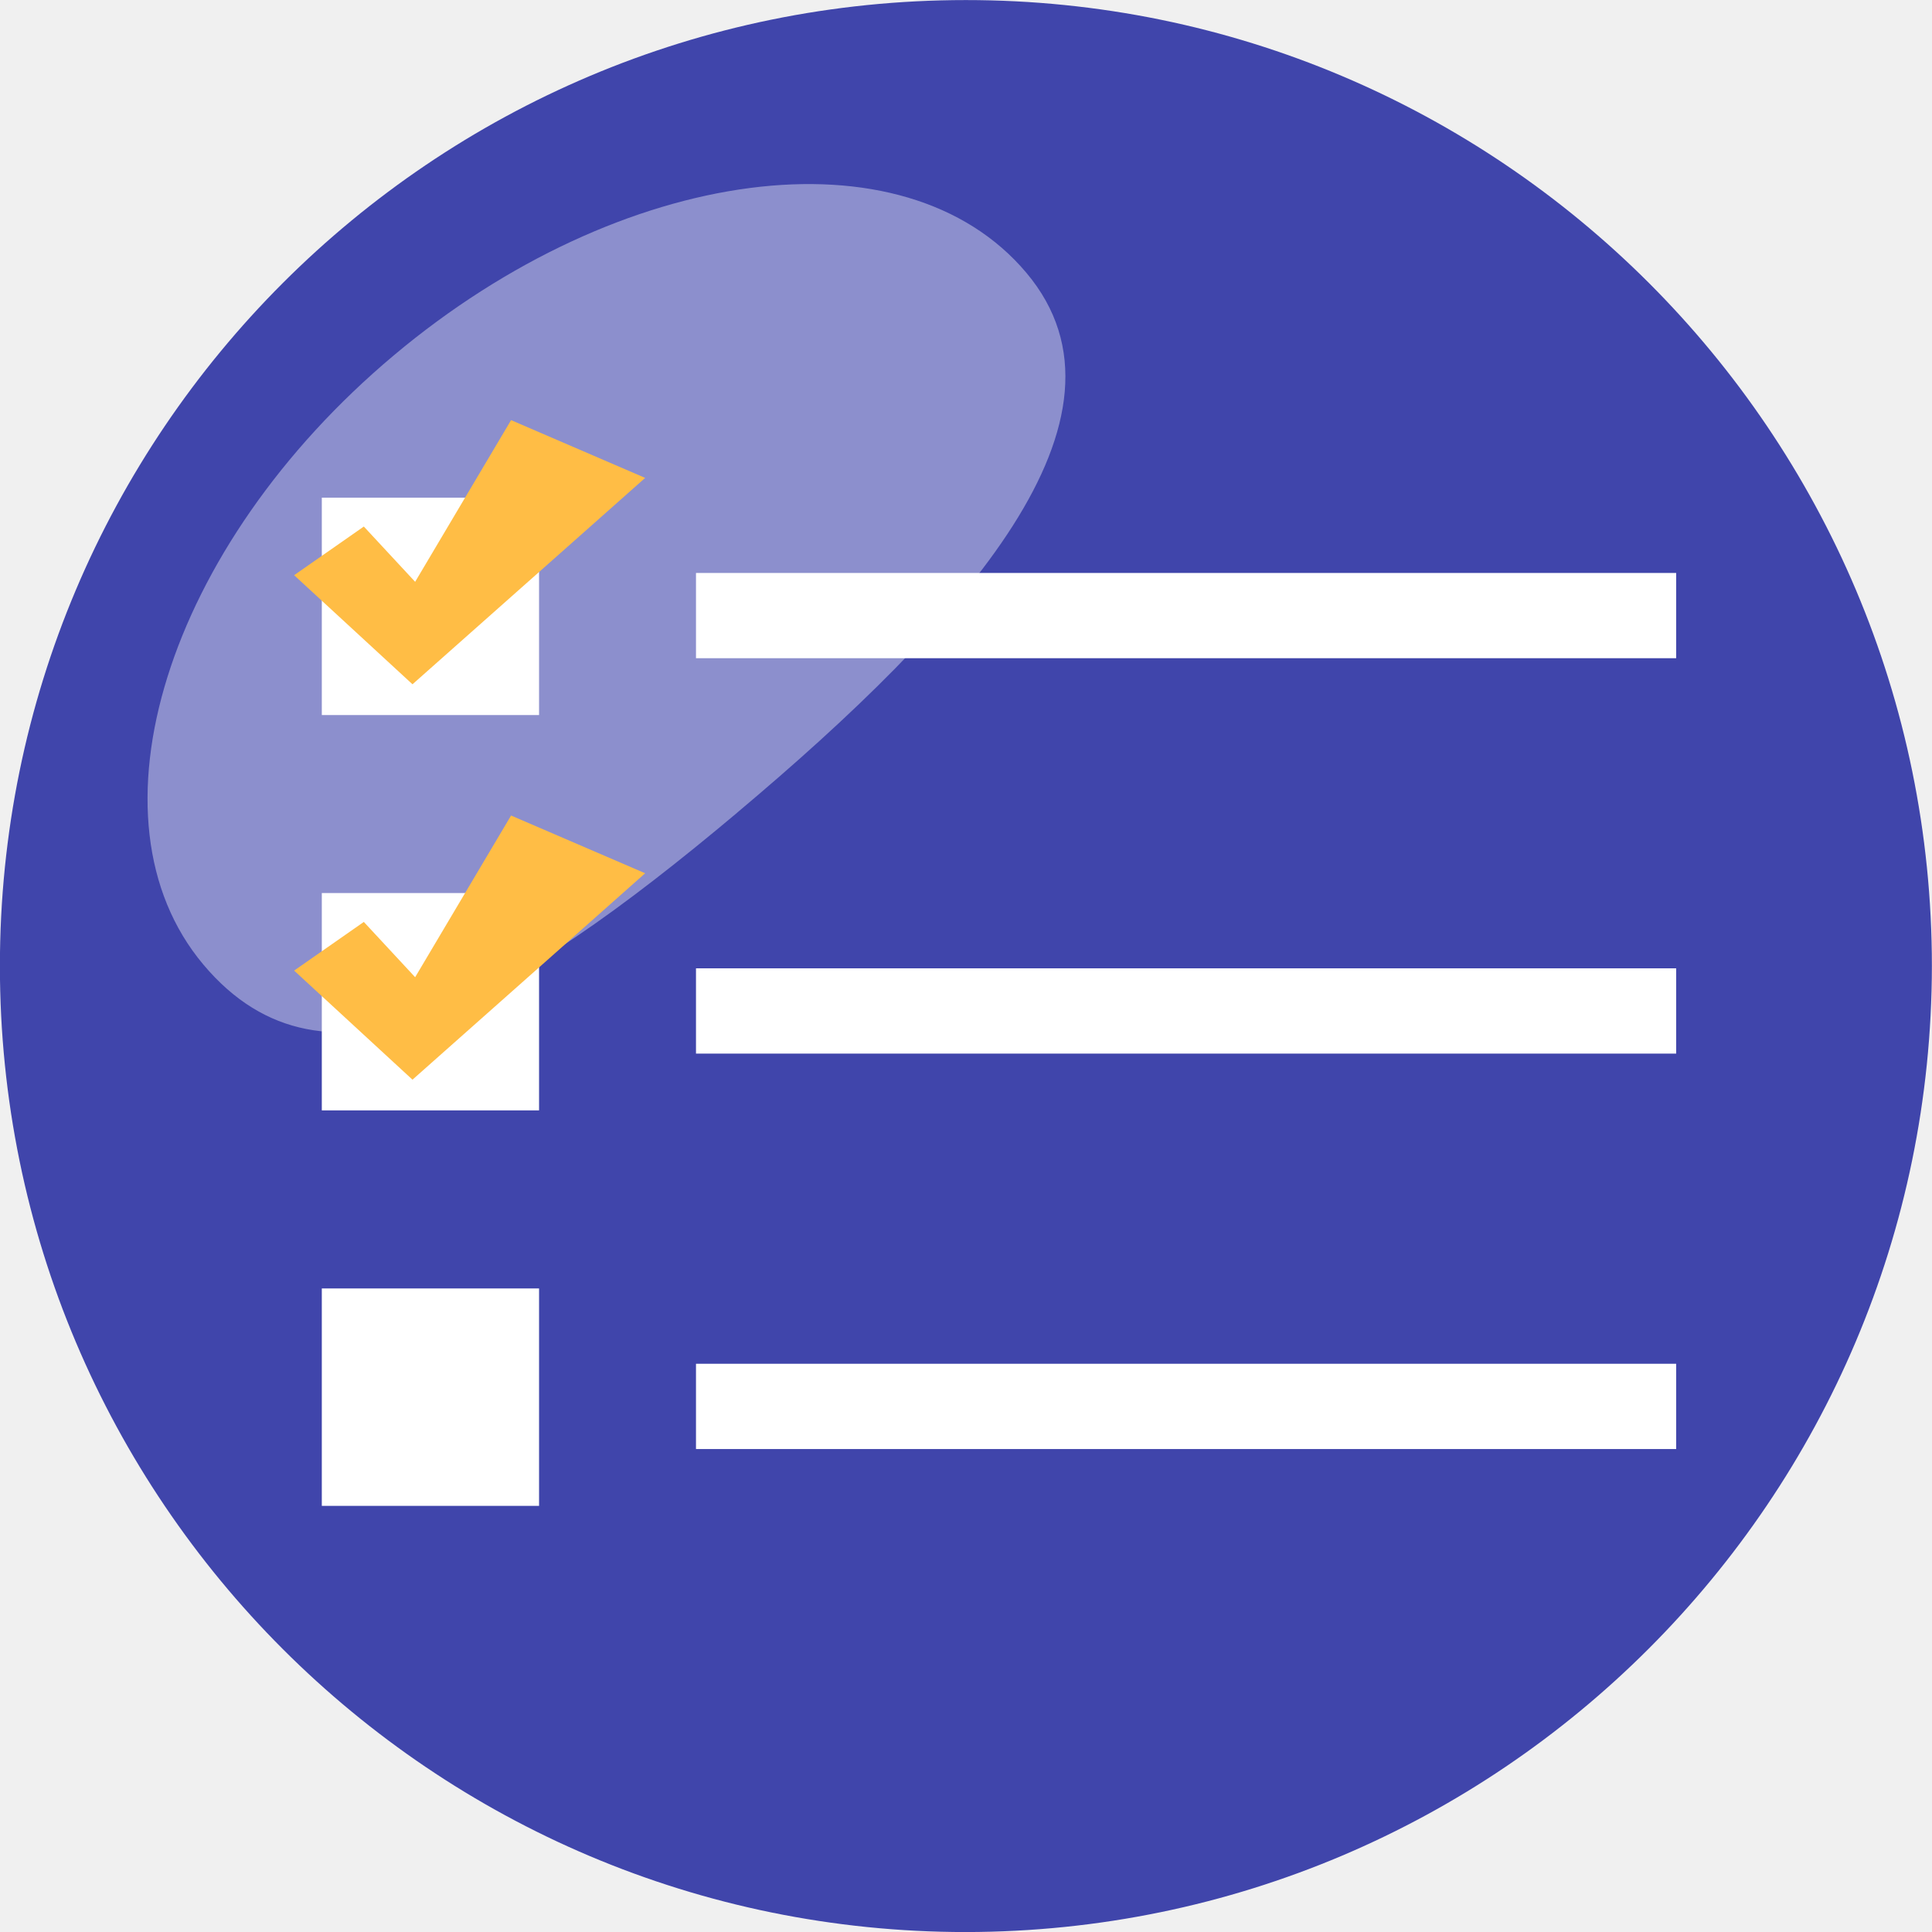
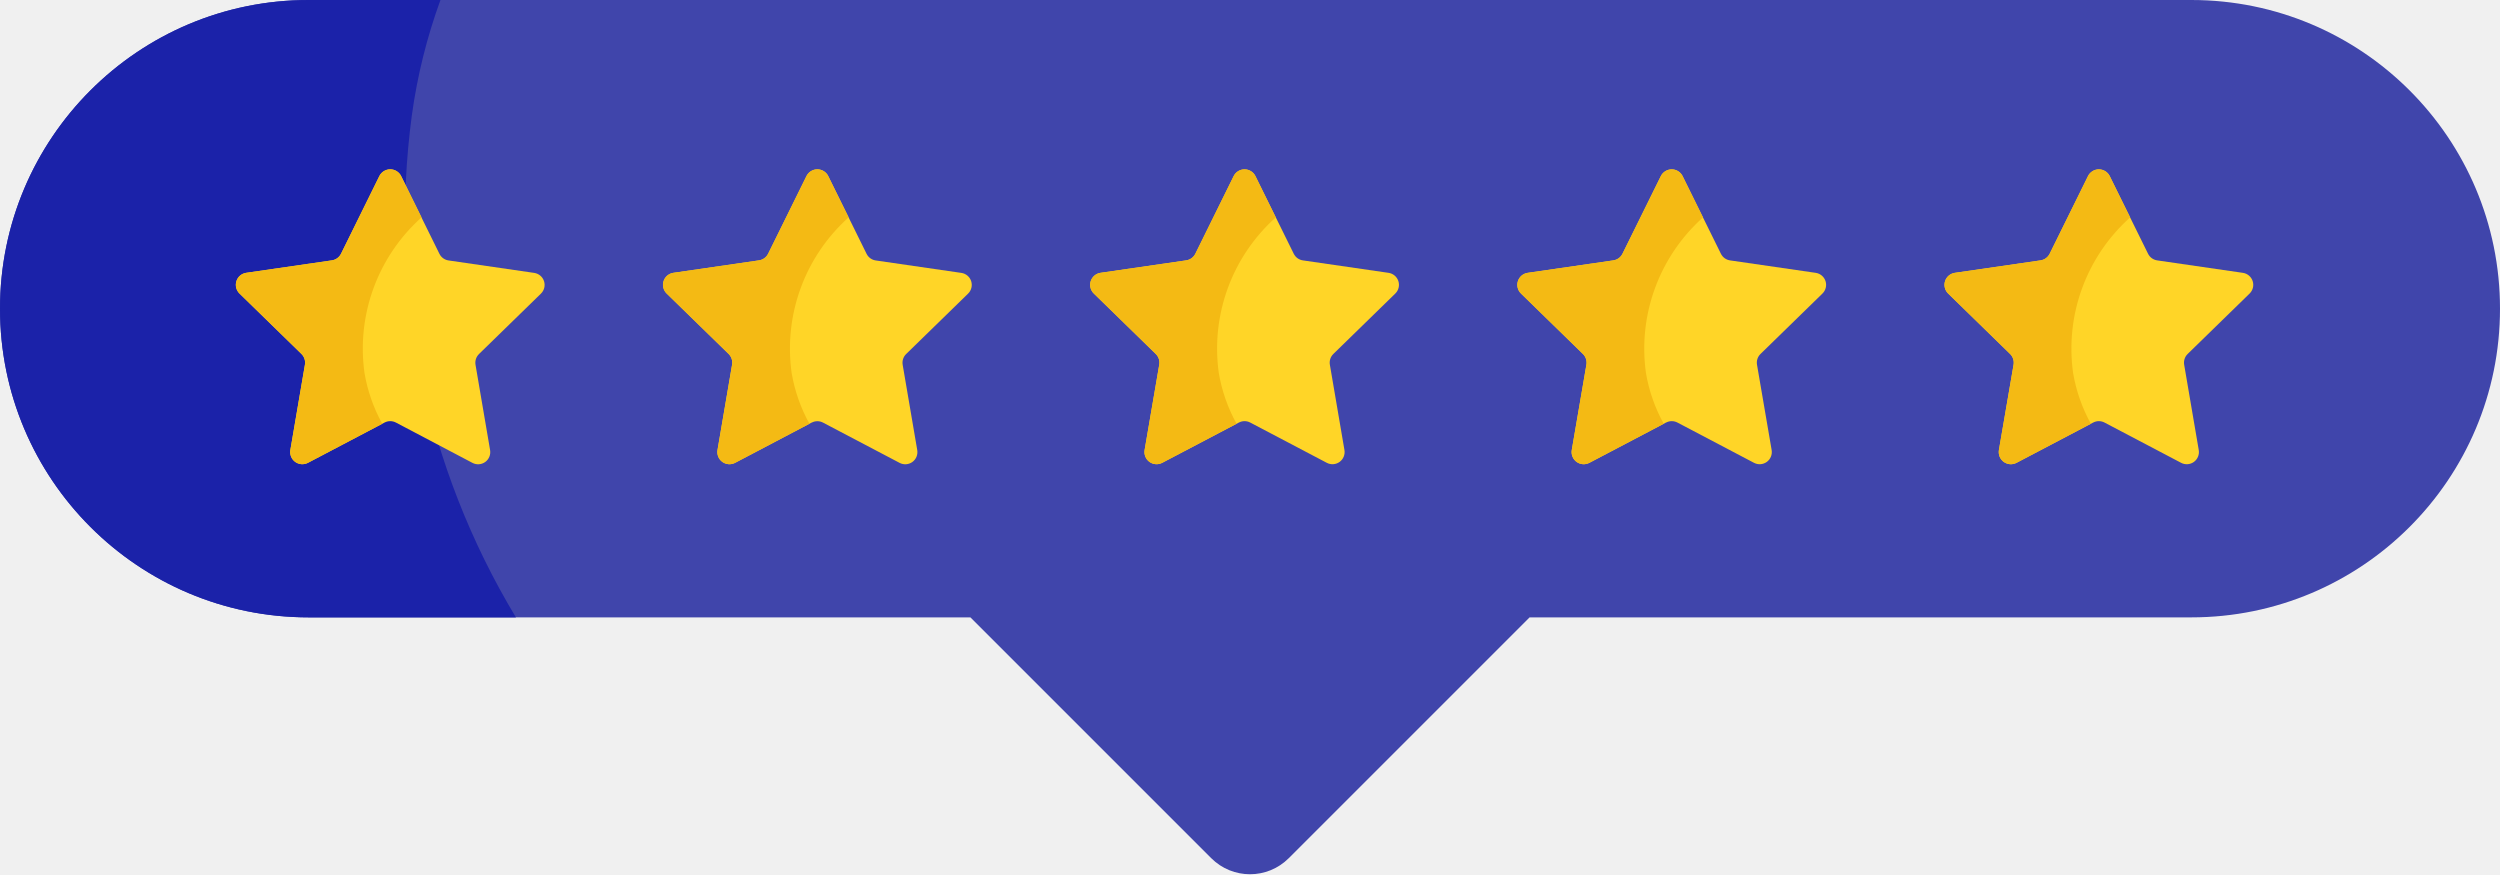
- <svg xmlns="http://www.w3.org/2000/svg" width="122.318" height="122.323" viewBox="0 0 122.318 122.323">
+ <svg xmlns="http://www.w3.org/2000/svg" id="Grupo_1103753" data-name="Grupo 1103753" width="205.864" height="71.99" viewBox="0 0 205.864 71.99">
  <defs>
    <clipPath id="clip-path">
-       <rect id="Rectángulo_404310" data-name="Rectángulo 404310" width="58.111" height="53.705" fill="none" />
+       <rect id="Rectángulo_404379" data-name="Rectángulo 404379" width="205.864" height="71.99" transform="translate(0 0)" fill="none" />
    </clipPath>
  </defs>
-   <g id="Grupo_1103265" data-name="Grupo 1103265" transform="translate(-1399.173 -332.092)">
-     <path id="Trazado_913779" data-name="Trazado 913779" d="M253.346,203.6A61.161,61.161,0,1,1,314.5,142.434,61.234,61.234,0,0,1,253.346,203.6" transform="translate(1206.989 250.818)" fill="#4045ab" />
-     <g id="Grupo_1103255" data-name="Grupo 1103255" transform="translate(1408.517 343.746)" opacity="0.4">
-       <g id="Grupo_1103254" data-name="Grupo 1103254">
-         <g id="Grupo_1103253" data-name="Grupo 1103253" clip-path="url(#clip-path)">
-           <path id="Trazado_913782" data-name="Trazado 913782" d="M233.911,126.56c-14.388,12.091-26.065,18.82-33.8,9.614s-2.346-26.473,12.051-38.563,32.327-14.435,40.063-5.229-3.928,22.086-18.317,34.177" transform="translate(-196.581 -86.759)" fill="#fff" />
-         </g>
-       </g>
-     </g>
-     <rect id="Rectángulo_404304" data-name="Rectángulo 404304" width="13.755" height="13.764" transform="translate(1419.548 363.601)" fill="#fff" />
-     <path id="Trazado_913780" data-name="Trazado 913780" d="M214.684,93.794l-6.074,10.237-3.249-3.5-4.413,3.081,7.494,6.907,14.732-13.067Z" transform="translate(1216.847 264.898)" fill="#ffbd45" />
-     <rect id="Rectángulo_404305" data-name="Rectángulo 404305" width="62.059" height="5.397" transform="translate(1443.239 368.369)" fill="#fff" />
-     <rect id="Rectángulo_404306" data-name="Rectángulo 404306" width="13.755" height="13.761" transform="translate(1419.548 388.634)" fill="#fff" />
-     <path id="Trazado_913781" data-name="Trazado 913781" d="M214.684,105.576l-6.074,10.237-3.249-3.5-4.413,3.081,7.494,6.907,14.732-13.069Z" transform="translate(1216.847 278.15)" fill="#ffbd45" />
-     <rect id="Rectángulo_404307" data-name="Rectángulo 404307" width="62.059" height="5.399" transform="translate(1443.239 393.401)" fill="#fff" />
-     <rect id="Rectángulo_404308" data-name="Rectángulo 404308" width="13.755" height="13.766" transform="translate(1419.548 413.669)" fill="#fff" />
-     <rect id="Rectángulo_404309" data-name="Rectángulo 404309" width="62.059" height="5.399" transform="translate(1443.239 418.438)" fill="#fff" />
+   <g id="Grupo_1103752" data-name="Grupo 1103752" clip-path="url(#clip-path)">
+     <path id="Trazado_914476" data-name="Trazado 914476" d="M180.445,0H25.419a25.419,25.419,0,0,0,0,50.838H79.91l19.831,19.83a4.512,4.512,0,0,0,6.382,0l19.831-19.83h54.491a25.419,25.419,0,0,0,0-50.838" fill="#4045ab" />
+     <path id="Trazado_914477" data-name="Trazado 914477" d="M36.269,0H25.419a25.419,25.419,0,0,0,0,50.838H42.484A63.715,63.715,0,0,1,33.913,9.5,46,46,0,0,1,36.269,0" fill="#1b22a9" />
+     <path id="Trazado_914478" data-name="Trazado 914478" d="M31.667,34.795l-6.309,3.317a1,1,0,0,1-1.451-1.054l1.2-7.025a1,1,0,0,0-.287-.886l-5.1-4.974a1,1,0,0,1,.554-1.706l7.053-1.025a1,1,0,0,0,.753-.547L31.236,14.5a1,1,0,0,1,1.793,0L36.184,20.9a1,1,0,0,0,.752.547l7.054,1.025a1,1,0,0,1,.554,1.706l-5.1,4.974a1,1,0,0,0-.287.886l1.2,7.025a1,1,0,0,1-1.45,1.054L32.6,34.795a1,1,0,0,0-.931,0" fill="#ffd527" />
+     <path id="Trazado_914479" data-name="Trazado 914479" d="M31.478,34.894A13.173,13.173,0,0,1,30.012,30.7a14.505,14.505,0,0,1,4.7-12.8l-1.678-3.4a1,1,0,0,0-1.793,0l-3.155,6.391a1,1,0,0,1-.753.547l-7.053,1.025a1,1,0,0,0-.554,1.706l5.1,4.975a1,1,0,0,1,.287.885l-1.2,7.025a1,1,0,0,0,1.451,1.054Z" fill="#f4ba14" />
+     <path id="Trazado_914480" data-name="Trazado 914480" d="M66.841,34.795l-6.309,3.317a1,1,0,0,1-1.451-1.054l1.2-7.025A1,1,0,0,0,60,29.147l-5.1-4.974a1,1,0,0,1,.554-1.706L62.5,21.442a1,1,0,0,0,.753-.547L66.41,14.5a1,1,0,0,1,1.793,0L71.358,20.9a1,1,0,0,0,.752.547l7.054,1.025a1,1,0,0,1,.554,1.706l-5.1,4.974a1,1,0,0,0-.287.886l1.2,7.025a1,1,0,0,1-1.45,1.054l-6.309-3.317a1,1,0,0,0-.931,0" fill="#ffd527" />
+     <path id="Trazado_914481" data-name="Trazado 914481" d="M66.652,34.894A13.173,13.173,0,0,1,65.186,30.7a14.505,14.505,0,0,1,4.695-12.8L68.2,14.5a1,1,0,0,0-1.793,0l-3.155,6.391a1,1,0,0,1-.753.547l-7.053,1.025a1,1,0,0,0-.554,1.706L60,29.147a1,1,0,0,1,.287.885l-1.2,7.025a1,1,0,0,0,1.451,1.054Z" fill="#f4ba14" />
+     <path id="Trazado_914482" data-name="Trazado 914482" d="M102.015,34.795l-6.309,3.317a1,1,0,0,1-1.451-1.054l1.205-7.025a1,1,0,0,0-.287-.886l-5.1-4.974a1,1,0,0,1,.554-1.706l7.053-1.025a1,1,0,0,0,.753-.547l3.155-6.392a1,1,0,0,1,1.793,0l3.154,6.392a1,1,0,0,0,.753.547l7.054,1.025a1,1,0,0,1,.554,1.706l-5.1,4.974a1,1,0,0,0-.287.886l1.2,7.025a1,1,0,0,1-1.451,1.054l-6.308-3.317a1,1,0,0,0-.931,0" fill="#ffd527" />
+     <path id="Trazado_914483" data-name="Trazado 914483" d="M101.826,34.894A13.173,13.173,0,0,1,100.36,30.7a14.505,14.505,0,0,1,4.695-12.8l-1.678-3.4a1,1,0,0,0-1.793,0l-3.155,6.391a1,1,0,0,1-.753.547l-7.053,1.025a1,1,0,0,0-.554,1.706l5.1,4.975a1,1,0,0,1,.288.885l-1.205,7.025a1,1,0,0,0,1.451,1.054Z" fill="#f4ba14" />
+     <path id="Trazado_914484" data-name="Trazado 914484" d="M137.189,34.795l-6.309,3.317a1,1,0,0,1-1.451-1.054l1.205-7.025a1,1,0,0,0-.287-.886l-5.1-4.974a1,1,0,0,1,.554-1.706l7.053-1.025a1,1,0,0,0,.753-.547l3.155-6.392a1,1,0,0,1,1.793,0l3.154,6.392a1,1,0,0,0,.753.547l7.054,1.025a1,1,0,0,1,.554,1.706l-5.1,4.974a1,1,0,0,0-.288.886l1.205,7.025a1,1,0,0,1-1.451,1.054l-6.308-3.317a1,1,0,0,0-.931,0" fill="#ffd527" />
+     <path id="Trazado_914485" data-name="Trazado 914485" d="M137,34.894a13.173,13.173,0,0,1-1.466-4.192,14.505,14.505,0,0,1,4.7-12.8l-1.678-3.4a1,1,0,0,0-1.793,0L133.6,20.894a1,1,0,0,1-.753.547L125.8,22.466a1,1,0,0,0-.554,1.706l5.1,4.975a1,1,0,0,1,.287.885l-1.205,7.025a1,1,0,0,0,1.451,1.054Z" fill="#f4ba14" />
+     <path id="Trazado_914486" data-name="Trazado 914486" d="M172.363,34.795l-6.309,3.317a1,1,0,0,1-1.451-1.054l1.205-7.025a1,1,0,0,0-.287-.886l-5.1-4.974a1,1,0,0,1,.554-1.706l7.053-1.025a1,1,0,0,0,.753-.547l3.155-6.392a1,1,0,0,1,1.793,0l3.154,6.392a1,1,0,0,0,.753.547l7.054,1.025a1,1,0,0,1,.554,1.706l-5.1,4.974a1,1,0,0,0-.287.886l1.2,7.025a1,1,0,0,1-1.451,1.054l-6.308-3.317a1,1,0,0,0-.931,0" fill="#ffd527" />
+     <path id="Trazado_914487" data-name="Trazado 914487" d="M172.174,34.894a13.173,13.173,0,0,1-1.466-4.192,14.505,14.505,0,0,1,4.7-12.8l-1.678-3.4a1,1,0,0,0-1.793,0l-3.155,6.391a1,1,0,0,1-.753.547l-7.053,1.025a1,1,0,0,0-.554,1.706l5.1,4.975a1,1,0,0,1,.288.885L164.6,37.057a1,1,0,0,0,1.451,1.054Z" fill="#f4ba14" />
  </g>
</svg>
